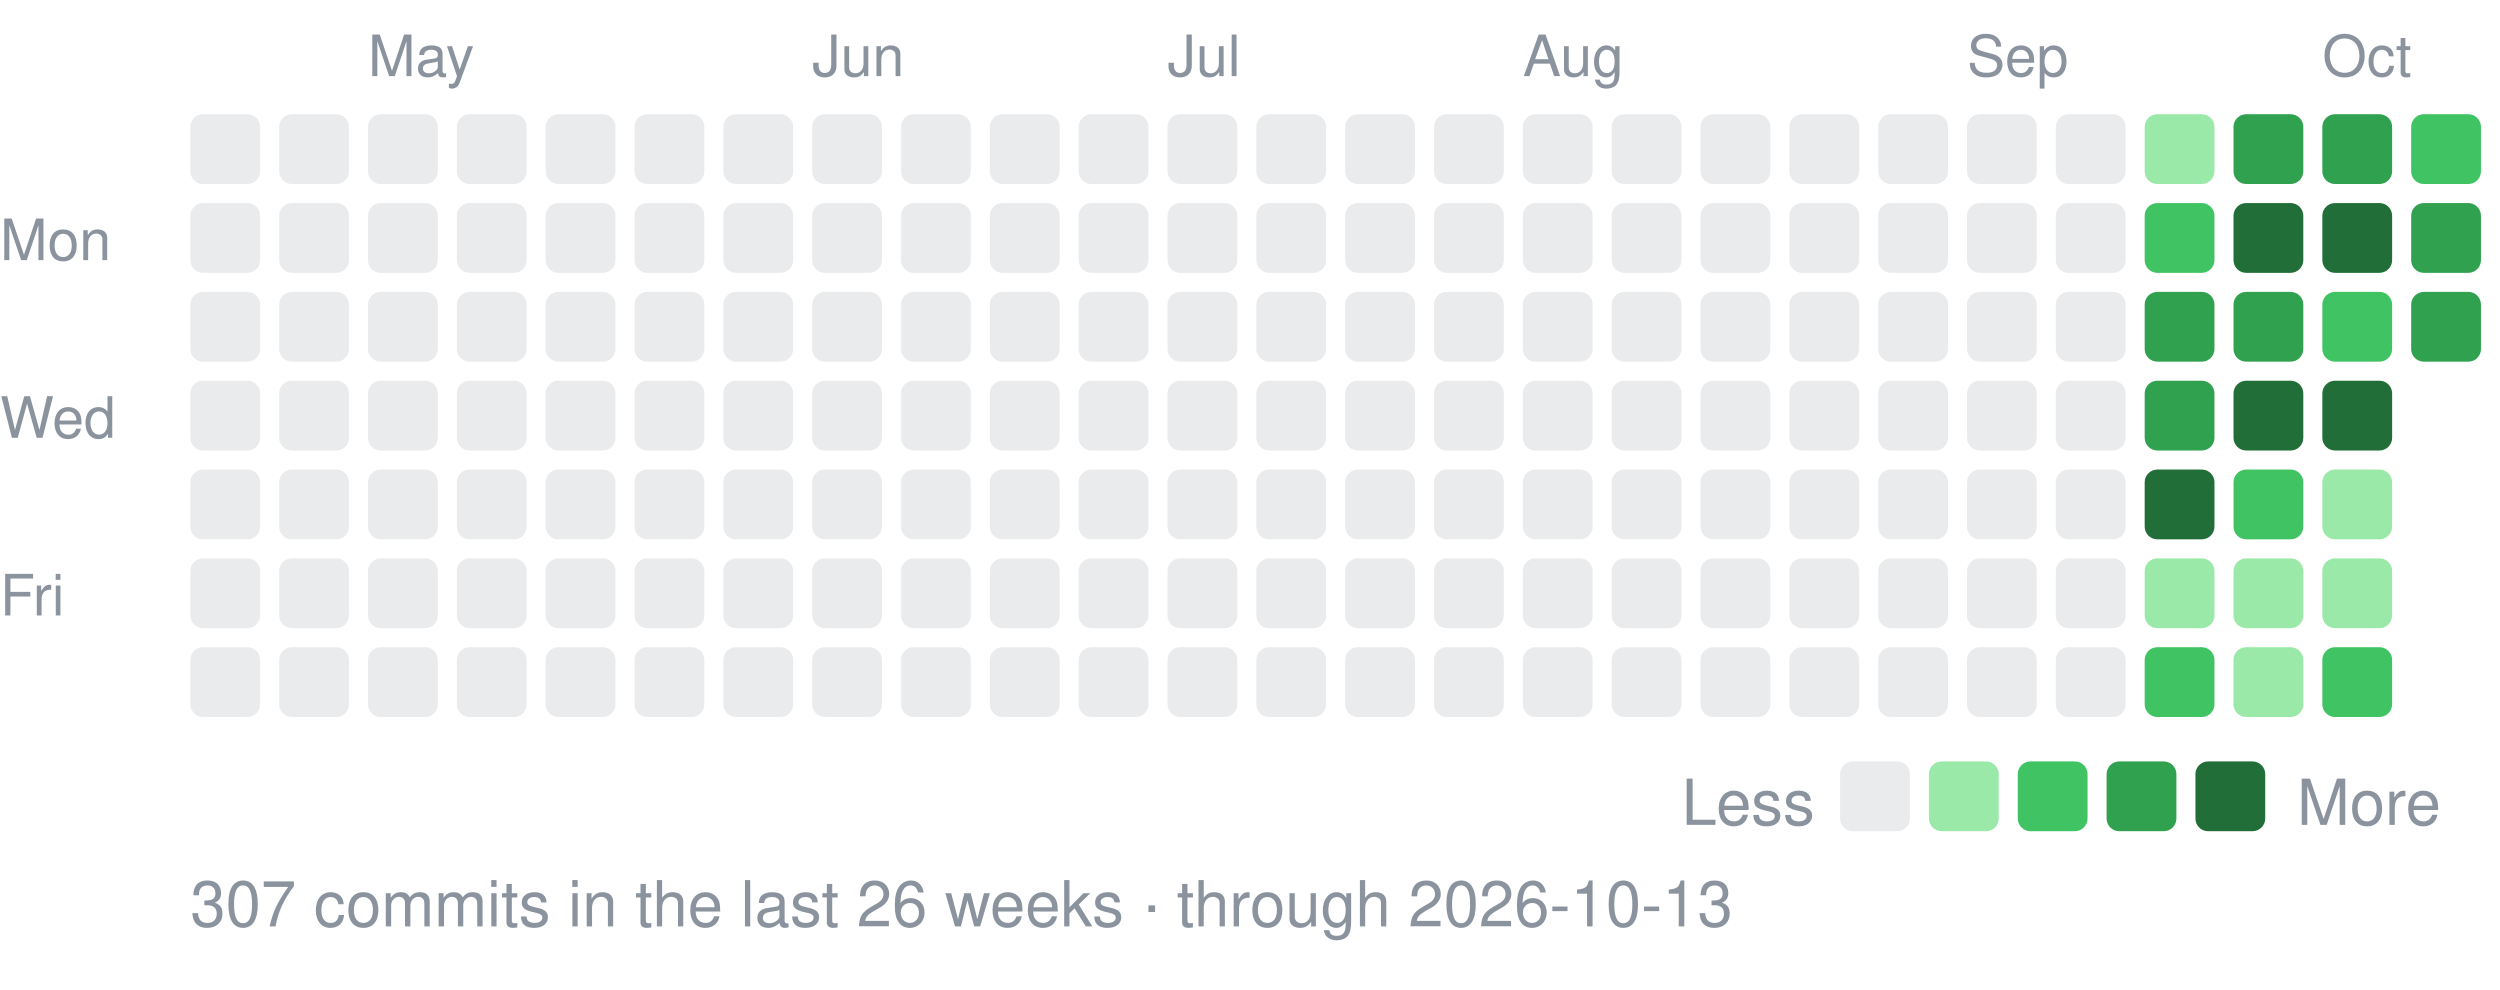
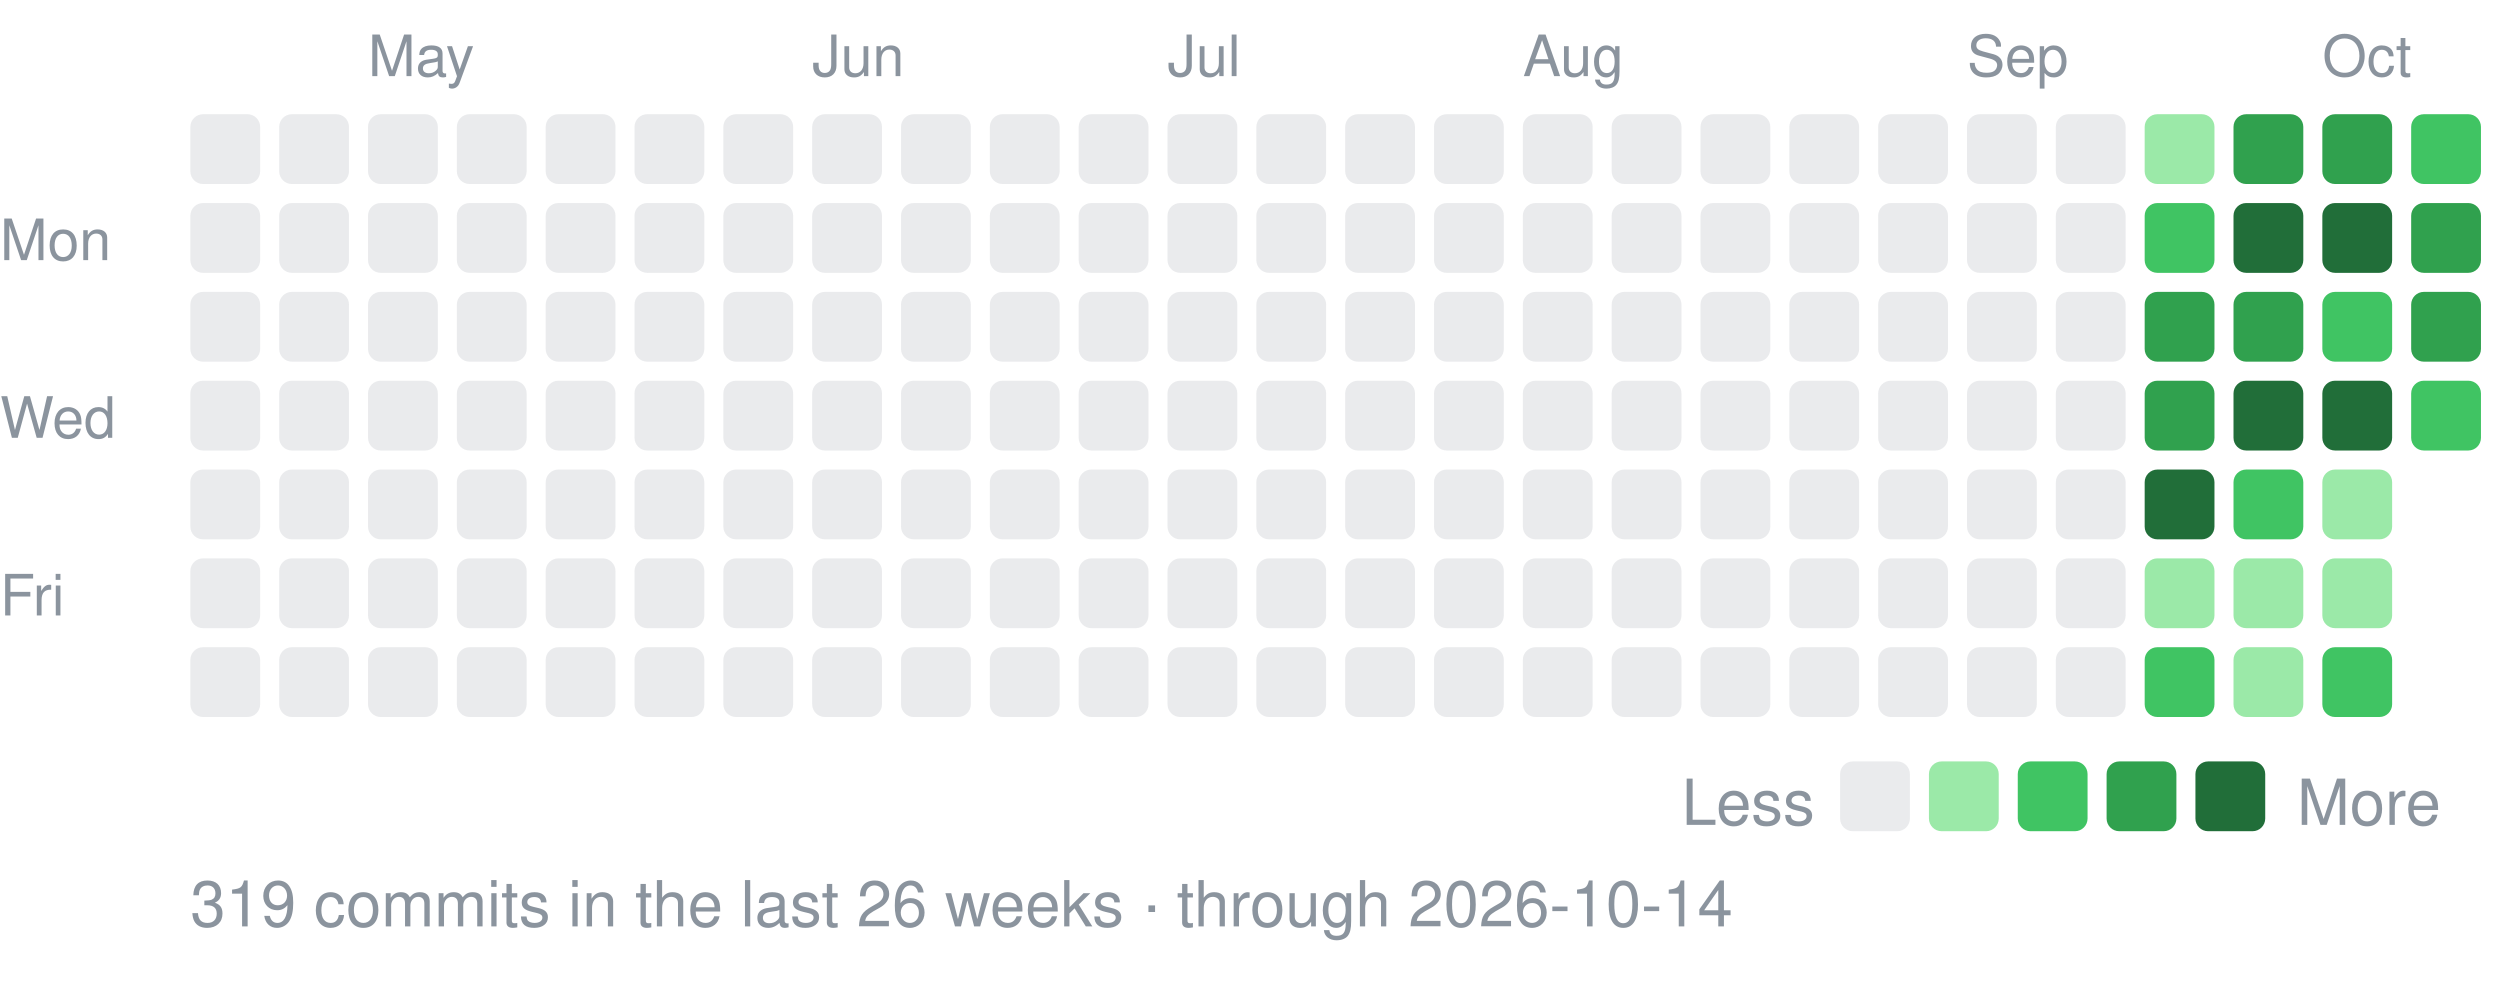
<svg xmlns="http://www.w3.org/2000/svg" width="394" height="156" viewBox="0 0 394 156" role="img">
  <g font-family="-apple-system,BlinkMacSystemFont,Segoe UI,Helvetica,Arial,PingFang SC,sans-serif" font-size="9" fill="#8b949e">
    <text x="58" y="12">May</text>
    <text x="128" y="12">Jun</text>
    <text x="184" y="12">Jul</text>
    <text x="240" y="12">Aug</text>
    <text x="310" y="12">Sep</text>
    <text x="366" y="12">Oct</text>
    <text x="0" y="41">Mon</text>
    <text x="0" y="69">Wed</text>
    <text x="0" y="97">Fri</text>
  </g>
  <rect x="30" y="18" width="11" height="11" rx="2" fill="rgba(139,148,158,0.18)" />
  <rect x="30" y="32" width="11" height="11" rx="2" fill="rgba(139,148,158,0.18)" />
  <rect x="30" y="46" width="11" height="11" rx="2" fill="rgba(139,148,158,0.18)" />
  <rect x="30" y="60" width="11" height="11" rx="2" fill="rgba(139,148,158,0.18)" />
  <rect x="30" y="74" width="11" height="11" rx="2" fill="rgba(139,148,158,0.18)" />
  <rect x="30" y="88" width="11" height="11" rx="2" fill="rgba(139,148,158,0.18)" />
  <rect x="30" y="102" width="11" height="11" rx="2" fill="rgba(139,148,158,0.18)" />
  <rect x="44" y="18" width="11" height="11" rx="2" fill="rgba(139,148,158,0.18)" />
  <rect x="44" y="32" width="11" height="11" rx="2" fill="rgba(139,148,158,0.18)" />
  <rect x="44" y="46" width="11" height="11" rx="2" fill="rgba(139,148,158,0.18)" />
  <rect x="44" y="60" width="11" height="11" rx="2" fill="rgba(139,148,158,0.18)" />
  <rect x="44" y="74" width="11" height="11" rx="2" fill="rgba(139,148,158,0.18)" />
  <rect x="44" y="88" width="11" height="11" rx="2" fill="rgba(139,148,158,0.18)" />
  <rect x="44" y="102" width="11" height="11" rx="2" fill="rgba(139,148,158,0.18)" />
  <rect x="58" y="18" width="11" height="11" rx="2" fill="rgba(139,148,158,0.18)" />
  <rect x="58" y="32" width="11" height="11" rx="2" fill="rgba(139,148,158,0.18)" />
  <rect x="58" y="46" width="11" height="11" rx="2" fill="rgba(139,148,158,0.18)" />
  <rect x="58" y="60" width="11" height="11" rx="2" fill="rgba(139,148,158,0.18)" />
  <rect x="58" y="74" width="11" height="11" rx="2" fill="rgba(139,148,158,0.18)" />
  <rect x="58" y="88" width="11" height="11" rx="2" fill="rgba(139,148,158,0.18)" />
  <rect x="58" y="102" width="11" height="11" rx="2" fill="rgba(139,148,158,0.18)" />
  <rect x="72" y="18" width="11" height="11" rx="2" fill="rgba(139,148,158,0.18)" />
  <rect x="72" y="32" width="11" height="11" rx="2" fill="rgba(139,148,158,0.18)" />
  <rect x="72" y="46" width="11" height="11" rx="2" fill="rgba(139,148,158,0.18)" />
  <rect x="72" y="60" width="11" height="11" rx="2" fill="rgba(139,148,158,0.18)" />
  <rect x="72" y="74" width="11" height="11" rx="2" fill="rgba(139,148,158,0.18)" />
  <rect x="72" y="88" width="11" height="11" rx="2" fill="rgba(139,148,158,0.18)" />
  <rect x="72" y="102" width="11" height="11" rx="2" fill="rgba(139,148,158,0.18)" />
  <rect x="86" y="18" width="11" height="11" rx="2" fill="rgba(139,148,158,0.18)" />
  <rect x="86" y="32" width="11" height="11" rx="2" fill="rgba(139,148,158,0.18)" />
  <rect x="86" y="46" width="11" height="11" rx="2" fill="rgba(139,148,158,0.18)" />
  <rect x="86" y="60" width="11" height="11" rx="2" fill="rgba(139,148,158,0.18)" />
  <rect x="86" y="74" width="11" height="11" rx="2" fill="rgba(139,148,158,0.18)" />
  <rect x="86" y="88" width="11" height="11" rx="2" fill="rgba(139,148,158,0.18)" />
  <rect x="86" y="102" width="11" height="11" rx="2" fill="rgba(139,148,158,0.18)" />
  <rect x="100" y="18" width="11" height="11" rx="2" fill="rgba(139,148,158,0.18)" />
  <rect x="100" y="32" width="11" height="11" rx="2" fill="rgba(139,148,158,0.18)" />
  <rect x="100" y="46" width="11" height="11" rx="2" fill="rgba(139,148,158,0.18)" />
  <rect x="100" y="60" width="11" height="11" rx="2" fill="rgba(139,148,158,0.18)" />
  <rect x="100" y="74" width="11" height="11" rx="2" fill="rgba(139,148,158,0.18)" />
  <rect x="100" y="88" width="11" height="11" rx="2" fill="rgba(139,148,158,0.18)" />
  <rect x="100" y="102" width="11" height="11" rx="2" fill="rgba(139,148,158,0.18)" />
  <rect x="114" y="18" width="11" height="11" rx="2" fill="rgba(139,148,158,0.18)" />
  <rect x="114" y="32" width="11" height="11" rx="2" fill="rgba(139,148,158,0.18)" />
  <rect x="114" y="46" width="11" height="11" rx="2" fill="rgba(139,148,158,0.18)" />
  <rect x="114" y="60" width="11" height="11" rx="2" fill="rgba(139,148,158,0.18)" />
  <rect x="114" y="74" width="11" height="11" rx="2" fill="rgba(139,148,158,0.18)" />
  <rect x="114" y="88" width="11" height="11" rx="2" fill="rgba(139,148,158,0.18)" />
  <rect x="114" y="102" width="11" height="11" rx="2" fill="rgba(139,148,158,0.18)" />
  <rect x="128" y="18" width="11" height="11" rx="2" fill="rgba(139,148,158,0.18)" />
  <rect x="128" y="32" width="11" height="11" rx="2" fill="rgba(139,148,158,0.18)" />
  <rect x="128" y="46" width="11" height="11" rx="2" fill="rgba(139,148,158,0.18)" />
  <rect x="128" y="60" width="11" height="11" rx="2" fill="rgba(139,148,158,0.18)" />
  <rect x="128" y="74" width="11" height="11" rx="2" fill="rgba(139,148,158,0.18)" />
  <rect x="128" y="88" width="11" height="11" rx="2" fill="rgba(139,148,158,0.18)" />
  <rect x="128" y="102" width="11" height="11" rx="2" fill="rgba(139,148,158,0.18)" />
  <rect x="142" y="18" width="11" height="11" rx="2" fill="rgba(139,148,158,0.18)" />
  <rect x="142" y="32" width="11" height="11" rx="2" fill="rgba(139,148,158,0.18)" />
  <rect x="142" y="46" width="11" height="11" rx="2" fill="rgba(139,148,158,0.18)" />
  <rect x="142" y="60" width="11" height="11" rx="2" fill="rgba(139,148,158,0.18)" />
  <rect x="142" y="74" width="11" height="11" rx="2" fill="rgba(139,148,158,0.18)" />
  <rect x="142" y="88" width="11" height="11" rx="2" fill="rgba(139,148,158,0.18)" />
  <rect x="142" y="102" width="11" height="11" rx="2" fill="rgba(139,148,158,0.18)" />
  <rect x="156" y="18" width="11" height="11" rx="2" fill="rgba(139,148,158,0.18)" />
  <rect x="156" y="32" width="11" height="11" rx="2" fill="rgba(139,148,158,0.18)" />
  <rect x="156" y="46" width="11" height="11" rx="2" fill="rgba(139,148,158,0.18)" />
  <rect x="156" y="60" width="11" height="11" rx="2" fill="rgba(139,148,158,0.18)" />
  <rect x="156" y="74" width="11" height="11" rx="2" fill="rgba(139,148,158,0.18)" />
  <rect x="156" y="88" width="11" height="11" rx="2" fill="rgba(139,148,158,0.18)" />
  <rect x="156" y="102" width="11" height="11" rx="2" fill="rgba(139,148,158,0.18)" />
  <rect x="170" y="18" width="11" height="11" rx="2" fill="rgba(139,148,158,0.18)" />
  <rect x="170" y="32" width="11" height="11" rx="2" fill="rgba(139,148,158,0.18)" />
  <rect x="170" y="46" width="11" height="11" rx="2" fill="rgba(139,148,158,0.18)" />
  <rect x="170" y="60" width="11" height="11" rx="2" fill="rgba(139,148,158,0.18)" />
  <rect x="170" y="74" width="11" height="11" rx="2" fill="rgba(139,148,158,0.18)" />
  <rect x="170" y="88" width="11" height="11" rx="2" fill="rgba(139,148,158,0.18)" />
  <rect x="170" y="102" width="11" height="11" rx="2" fill="rgba(139,148,158,0.18)" />
  <rect x="184" y="18" width="11" height="11" rx="2" fill="rgba(139,148,158,0.18)" />
  <rect x="184" y="32" width="11" height="11" rx="2" fill="rgba(139,148,158,0.18)" />
  <rect x="184" y="46" width="11" height="11" rx="2" fill="rgba(139,148,158,0.18)" />
  <rect x="184" y="60" width="11" height="11" rx="2" fill="rgba(139,148,158,0.18)" />
  <rect x="184" y="74" width="11" height="11" rx="2" fill="rgba(139,148,158,0.18)" />
  <rect x="184" y="88" width="11" height="11" rx="2" fill="rgba(139,148,158,0.18)" />
  <rect x="184" y="102" width="11" height="11" rx="2" fill="rgba(139,148,158,0.18)" />
  <rect x="198" y="18" width="11" height="11" rx="2" fill="rgba(139,148,158,0.18)" />
  <rect x="198" y="32" width="11" height="11" rx="2" fill="rgba(139,148,158,0.18)" />
  <rect x="198" y="46" width="11" height="11" rx="2" fill="rgba(139,148,158,0.18)" />
  <rect x="198" y="60" width="11" height="11" rx="2" fill="rgba(139,148,158,0.18)" />
  <rect x="198" y="74" width="11" height="11" rx="2" fill="rgba(139,148,158,0.18)" />
  <rect x="198" y="88" width="11" height="11" rx="2" fill="rgba(139,148,158,0.18)" />
  <rect x="198" y="102" width="11" height="11" rx="2" fill="rgba(139,148,158,0.18)" />
  <rect x="212" y="18" width="11" height="11" rx="2" fill="rgba(139,148,158,0.18)" />
  <rect x="212" y="32" width="11" height="11" rx="2" fill="rgba(139,148,158,0.18)" />
  <rect x="212" y="46" width="11" height="11" rx="2" fill="rgba(139,148,158,0.18)" />
  <rect x="212" y="60" width="11" height="11" rx="2" fill="rgba(139,148,158,0.18)" />
  <rect x="212" y="74" width="11" height="11" rx="2" fill="rgba(139,148,158,0.18)" />
  <rect x="212" y="88" width="11" height="11" rx="2" fill="rgba(139,148,158,0.18)" />
  <rect x="212" y="102" width="11" height="11" rx="2" fill="rgba(139,148,158,0.18)" />
  <rect x="226" y="18" width="11" height="11" rx="2" fill="rgba(139,148,158,0.18)" />
  <rect x="226" y="32" width="11" height="11" rx="2" fill="rgba(139,148,158,0.18)" />
  <rect x="226" y="46" width="11" height="11" rx="2" fill="rgba(139,148,158,0.18)" />
  <rect x="226" y="60" width="11" height="11" rx="2" fill="rgba(139,148,158,0.18)" />
  <rect x="226" y="74" width="11" height="11" rx="2" fill="rgba(139,148,158,0.18)" />
  <rect x="226" y="88" width="11" height="11" rx="2" fill="rgba(139,148,158,0.18)" />
  <rect x="226" y="102" width="11" height="11" rx="2" fill="rgba(139,148,158,0.18)" />
  <rect x="240" y="18" width="11" height="11" rx="2" fill="rgba(139,148,158,0.18)" />
  <rect x="240" y="32" width="11" height="11" rx="2" fill="rgba(139,148,158,0.18)" />
  <rect x="240" y="46" width="11" height="11" rx="2" fill="rgba(139,148,158,0.18)" />
  <rect x="240" y="60" width="11" height="11" rx="2" fill="rgba(139,148,158,0.18)" />
  <rect x="240" y="74" width="11" height="11" rx="2" fill="rgba(139,148,158,0.18)" />
  <rect x="240" y="88" width="11" height="11" rx="2" fill="rgba(139,148,158,0.18)" />
  <rect x="240" y="102" width="11" height="11" rx="2" fill="rgba(139,148,158,0.18)" />
  <rect x="254" y="18" width="11" height="11" rx="2" fill="rgba(139,148,158,0.18)" />
  <rect x="254" y="32" width="11" height="11" rx="2" fill="rgba(139,148,158,0.18)" />
  <rect x="254" y="46" width="11" height="11" rx="2" fill="rgba(139,148,158,0.18)" />
  <rect x="254" y="60" width="11" height="11" rx="2" fill="rgba(139,148,158,0.18)" />
  <rect x="254" y="74" width="11" height="11" rx="2" fill="rgba(139,148,158,0.18)" />
  <rect x="254" y="88" width="11" height="11" rx="2" fill="rgba(139,148,158,0.18)" />
  <rect x="254" y="102" width="11" height="11" rx="2" fill="rgba(139,148,158,0.18)" />
  <rect x="268" y="18" width="11" height="11" rx="2" fill="rgba(139,148,158,0.18)" />
  <rect x="268" y="32" width="11" height="11" rx="2" fill="rgba(139,148,158,0.18)" />
  <rect x="268" y="46" width="11" height="11" rx="2" fill="rgba(139,148,158,0.18)" />
  <rect x="268" y="60" width="11" height="11" rx="2" fill="rgba(139,148,158,0.18)" />
  <rect x="268" y="74" width="11" height="11" rx="2" fill="rgba(139,148,158,0.18)" />
  <rect x="268" y="88" width="11" height="11" rx="2" fill="rgba(139,148,158,0.18)" />
  <rect x="268" y="102" width="11" height="11" rx="2" fill="rgba(139,148,158,0.18)" />
  <rect x="282" y="18" width="11" height="11" rx="2" fill="rgba(139,148,158,0.18)" />
  <rect x="282" y="32" width="11" height="11" rx="2" fill="rgba(139,148,158,0.18)" />
  <rect x="282" y="46" width="11" height="11" rx="2" fill="rgba(139,148,158,0.18)" />
  <rect x="282" y="60" width="11" height="11" rx="2" fill="rgba(139,148,158,0.18)" />
  <rect x="282" y="74" width="11" height="11" rx="2" fill="rgba(139,148,158,0.18)" />
  <rect x="282" y="88" width="11" height="11" rx="2" fill="rgba(139,148,158,0.18)" />
  <rect x="282" y="102" width="11" height="11" rx="2" fill="rgba(139,148,158,0.18)" />
  <rect x="296" y="18" width="11" height="11" rx="2" fill="rgba(139,148,158,0.18)" />
  <rect x="296" y="32" width="11" height="11" rx="2" fill="rgba(139,148,158,0.18)" />
  <rect x="296" y="46" width="11" height="11" rx="2" fill="rgba(139,148,158,0.18)" />
  <rect x="296" y="60" width="11" height="11" rx="2" fill="rgba(139,148,158,0.18)" />
  <rect x="296" y="74" width="11" height="11" rx="2" fill="rgba(139,148,158,0.18)" />
  <rect x="296" y="88" width="11" height="11" rx="2" fill="rgba(139,148,158,0.18)" />
  <rect x="296" y="102" width="11" height="11" rx="2" fill="rgba(139,148,158,0.18)" />
  <rect x="310" y="18" width="11" height="11" rx="2" fill="rgba(139,148,158,0.18)" />
  <rect x="310" y="32" width="11" height="11" rx="2" fill="rgba(139,148,158,0.18)" />
  <rect x="310" y="46" width="11" height="11" rx="2" fill="rgba(139,148,158,0.18)" />
  <rect x="310" y="60" width="11" height="11" rx="2" fill="rgba(139,148,158,0.18)" />
  <rect x="310" y="74" width="11" height="11" rx="2" fill="rgba(139,148,158,0.18)" />
  <rect x="310" y="88" width="11" height="11" rx="2" fill="rgba(139,148,158,0.18)" />
  <rect x="310" y="102" width="11" height="11" rx="2" fill="rgba(139,148,158,0.18)" />
  <rect x="324" y="18" width="11" height="11" rx="2" fill="rgba(139,148,158,0.18)" />
  <rect x="324" y="32" width="11" height="11" rx="2" fill="rgba(139,148,158,0.18)" />
  <rect x="324" y="46" width="11" height="11" rx="2" fill="rgba(139,148,158,0.18)" />
  <rect x="324" y="60" width="11" height="11" rx="2" fill="rgba(139,148,158,0.18)" />
  <rect x="324" y="74" width="11" height="11" rx="2" fill="rgba(139,148,158,0.18)" />
  <rect x="324" y="88" width="11" height="11" rx="2" fill="rgba(139,148,158,0.18)" />
  <rect x="324" y="102" width="11" height="11" rx="2" fill="rgba(139,148,158,0.18)" />
  <rect x="338" y="18" width="11" height="11" rx="2" fill="#9be9a8" />
  <rect x="338" y="32" width="11" height="11" rx="2" fill="#40c463" />
  <rect x="338" y="46" width="11" height="11" rx="2" fill="#30a14e" />
  <rect x="338" y="60" width="11" height="11" rx="2" fill="#30a14e" />
  <rect x="338" y="74" width="11" height="11" rx="2" fill="#216e39" />
  <rect x="338" y="88" width="11" height="11" rx="2" fill="#9be9a8" />
  <rect x="338" y="102" width="11" height="11" rx="2" fill="#40c463" />
  <rect x="352" y="18" width="11" height="11" rx="2" fill="#30a14e" />
  <rect x="352" y="32" width="11" height="11" rx="2" fill="#216e39" />
  <rect x="352" y="46" width="11" height="11" rx="2" fill="#30a14e" />
  <rect x="352" y="60" width="11" height="11" rx="2" fill="#216e39" />
  <rect x="352" y="74" width="11" height="11" rx="2" fill="#40c463" />
  <rect x="352" y="88" width="11" height="11" rx="2" fill="#9be9a8" />
  <rect x="352" y="102" width="11" height="11" rx="2" fill="#9be9a8" />
  <rect x="366" y="18" width="11" height="11" rx="2" fill="#30a14e" />
  <rect x="366" y="32" width="11" height="11" rx="2" fill="#216e39" />
  <rect x="366" y="46" width="11" height="11" rx="2" fill="#40c463" />
  <rect x="366" y="60" width="11" height="11" rx="2" fill="#216e39" />
  <rect x="366" y="74" width="11" height="11" rx="2" fill="#9be9a8" />
  <rect x="366" y="88" width="11" height="11" rx="2" fill="#9be9a8" />
  <rect x="366" y="102" width="11" height="11" rx="2" fill="#40c463" />
  <rect x="380" y="18" width="11" height="11" rx="2" fill="#40c463" />
  <rect x="380" y="32" width="11" height="11" rx="2" fill="#30a14e" />
  <rect x="380" y="46" width="11" height="11" rx="2" fill="#30a14e" />
+   <rect x="380" y="60" width="11" height="11" rx="2" fill="#40c463" />
  <g font-family="-apple-system,BlinkMacSystemFont,Segoe UI,Helvetica,Arial,PingFang SC,sans-serif" font-size="10" fill="#8b949e">
-     <text x="30" y="146">307 commits in the last 26 weeks · through 2026-10-13</text>
+     <text x="30" y="146">319 commits in the last 26 weeks · through 2026-10-14</text>
    <text x="286" y="130" text-anchor="end">Less</text>
    <rect x="290" y="120" width="11" height="11" rx="2" fill="rgba(139,148,158,0.18)" />
    <rect x="304" y="120" width="11" height="11" rx="2" fill="#9be9a8" />
    <rect x="318" y="120" width="11" height="11" rx="2" fill="#40c463" />
    <rect x="332" y="120" width="11" height="11" rx="2" fill="#30a14e" />
    <rect x="346" y="120" width="11" height="11" rx="2" fill="#216e39" />
    <text x="362" y="130">More</text>
  </g>
</svg>
